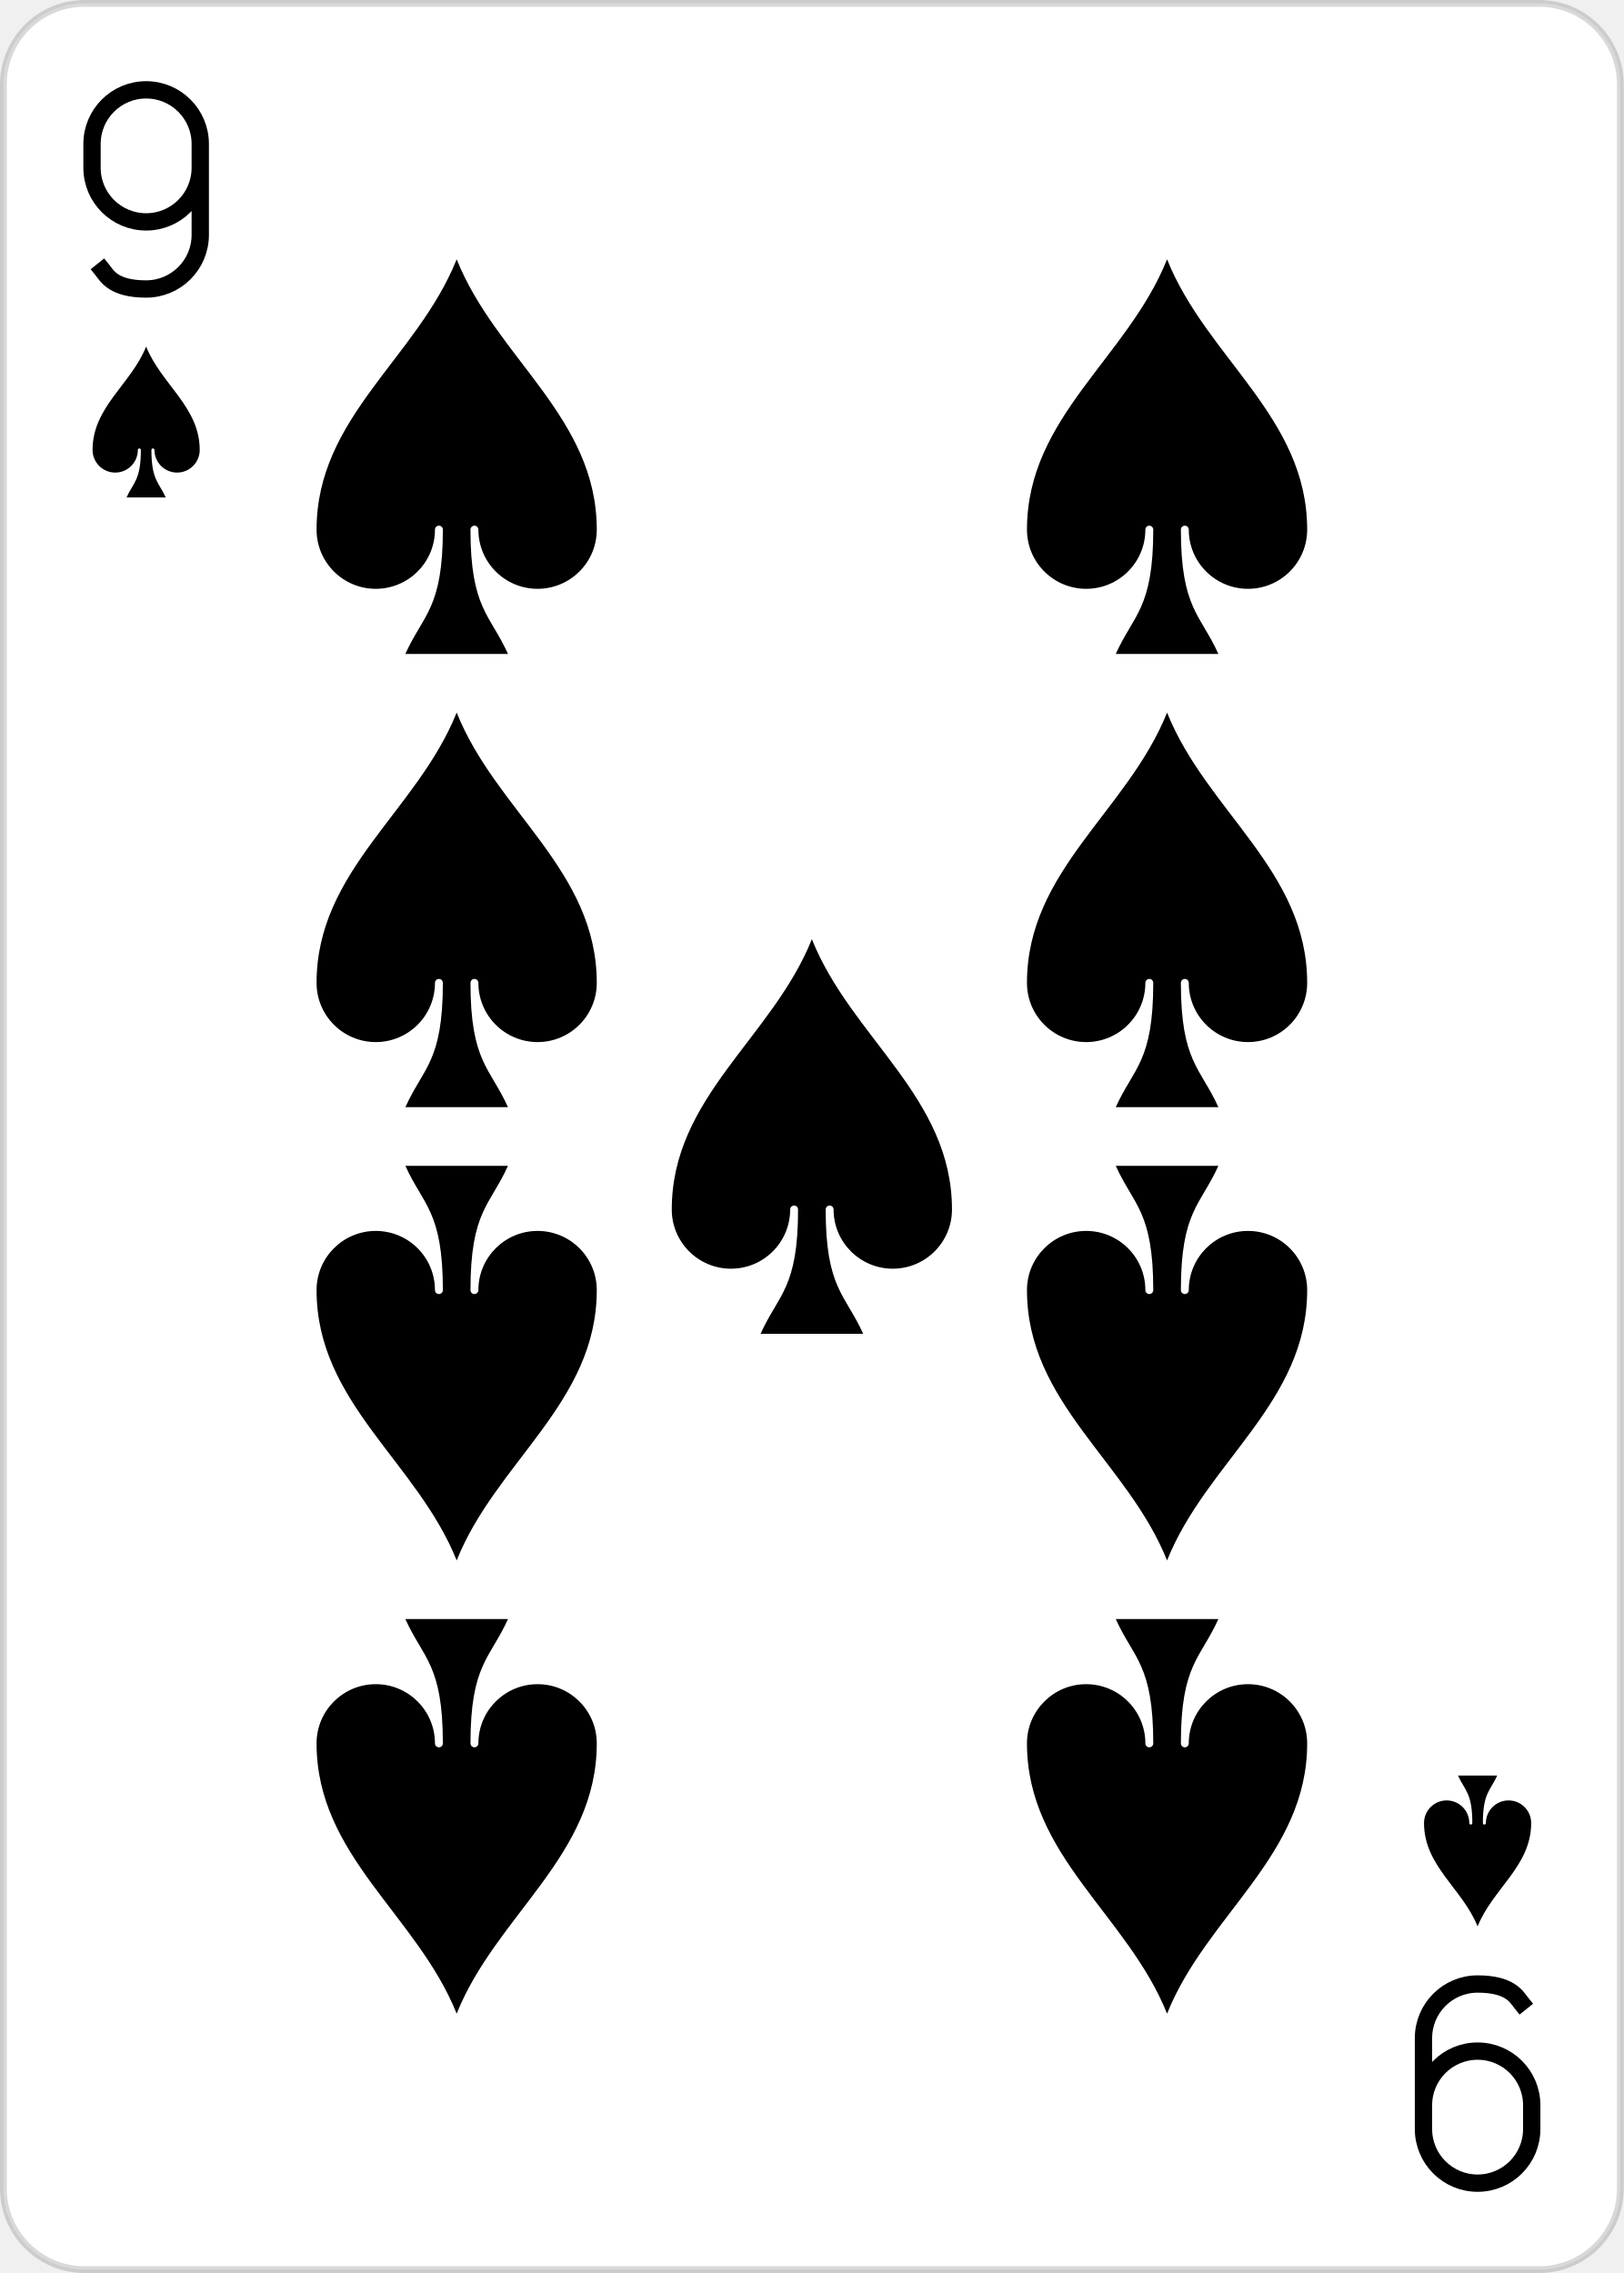
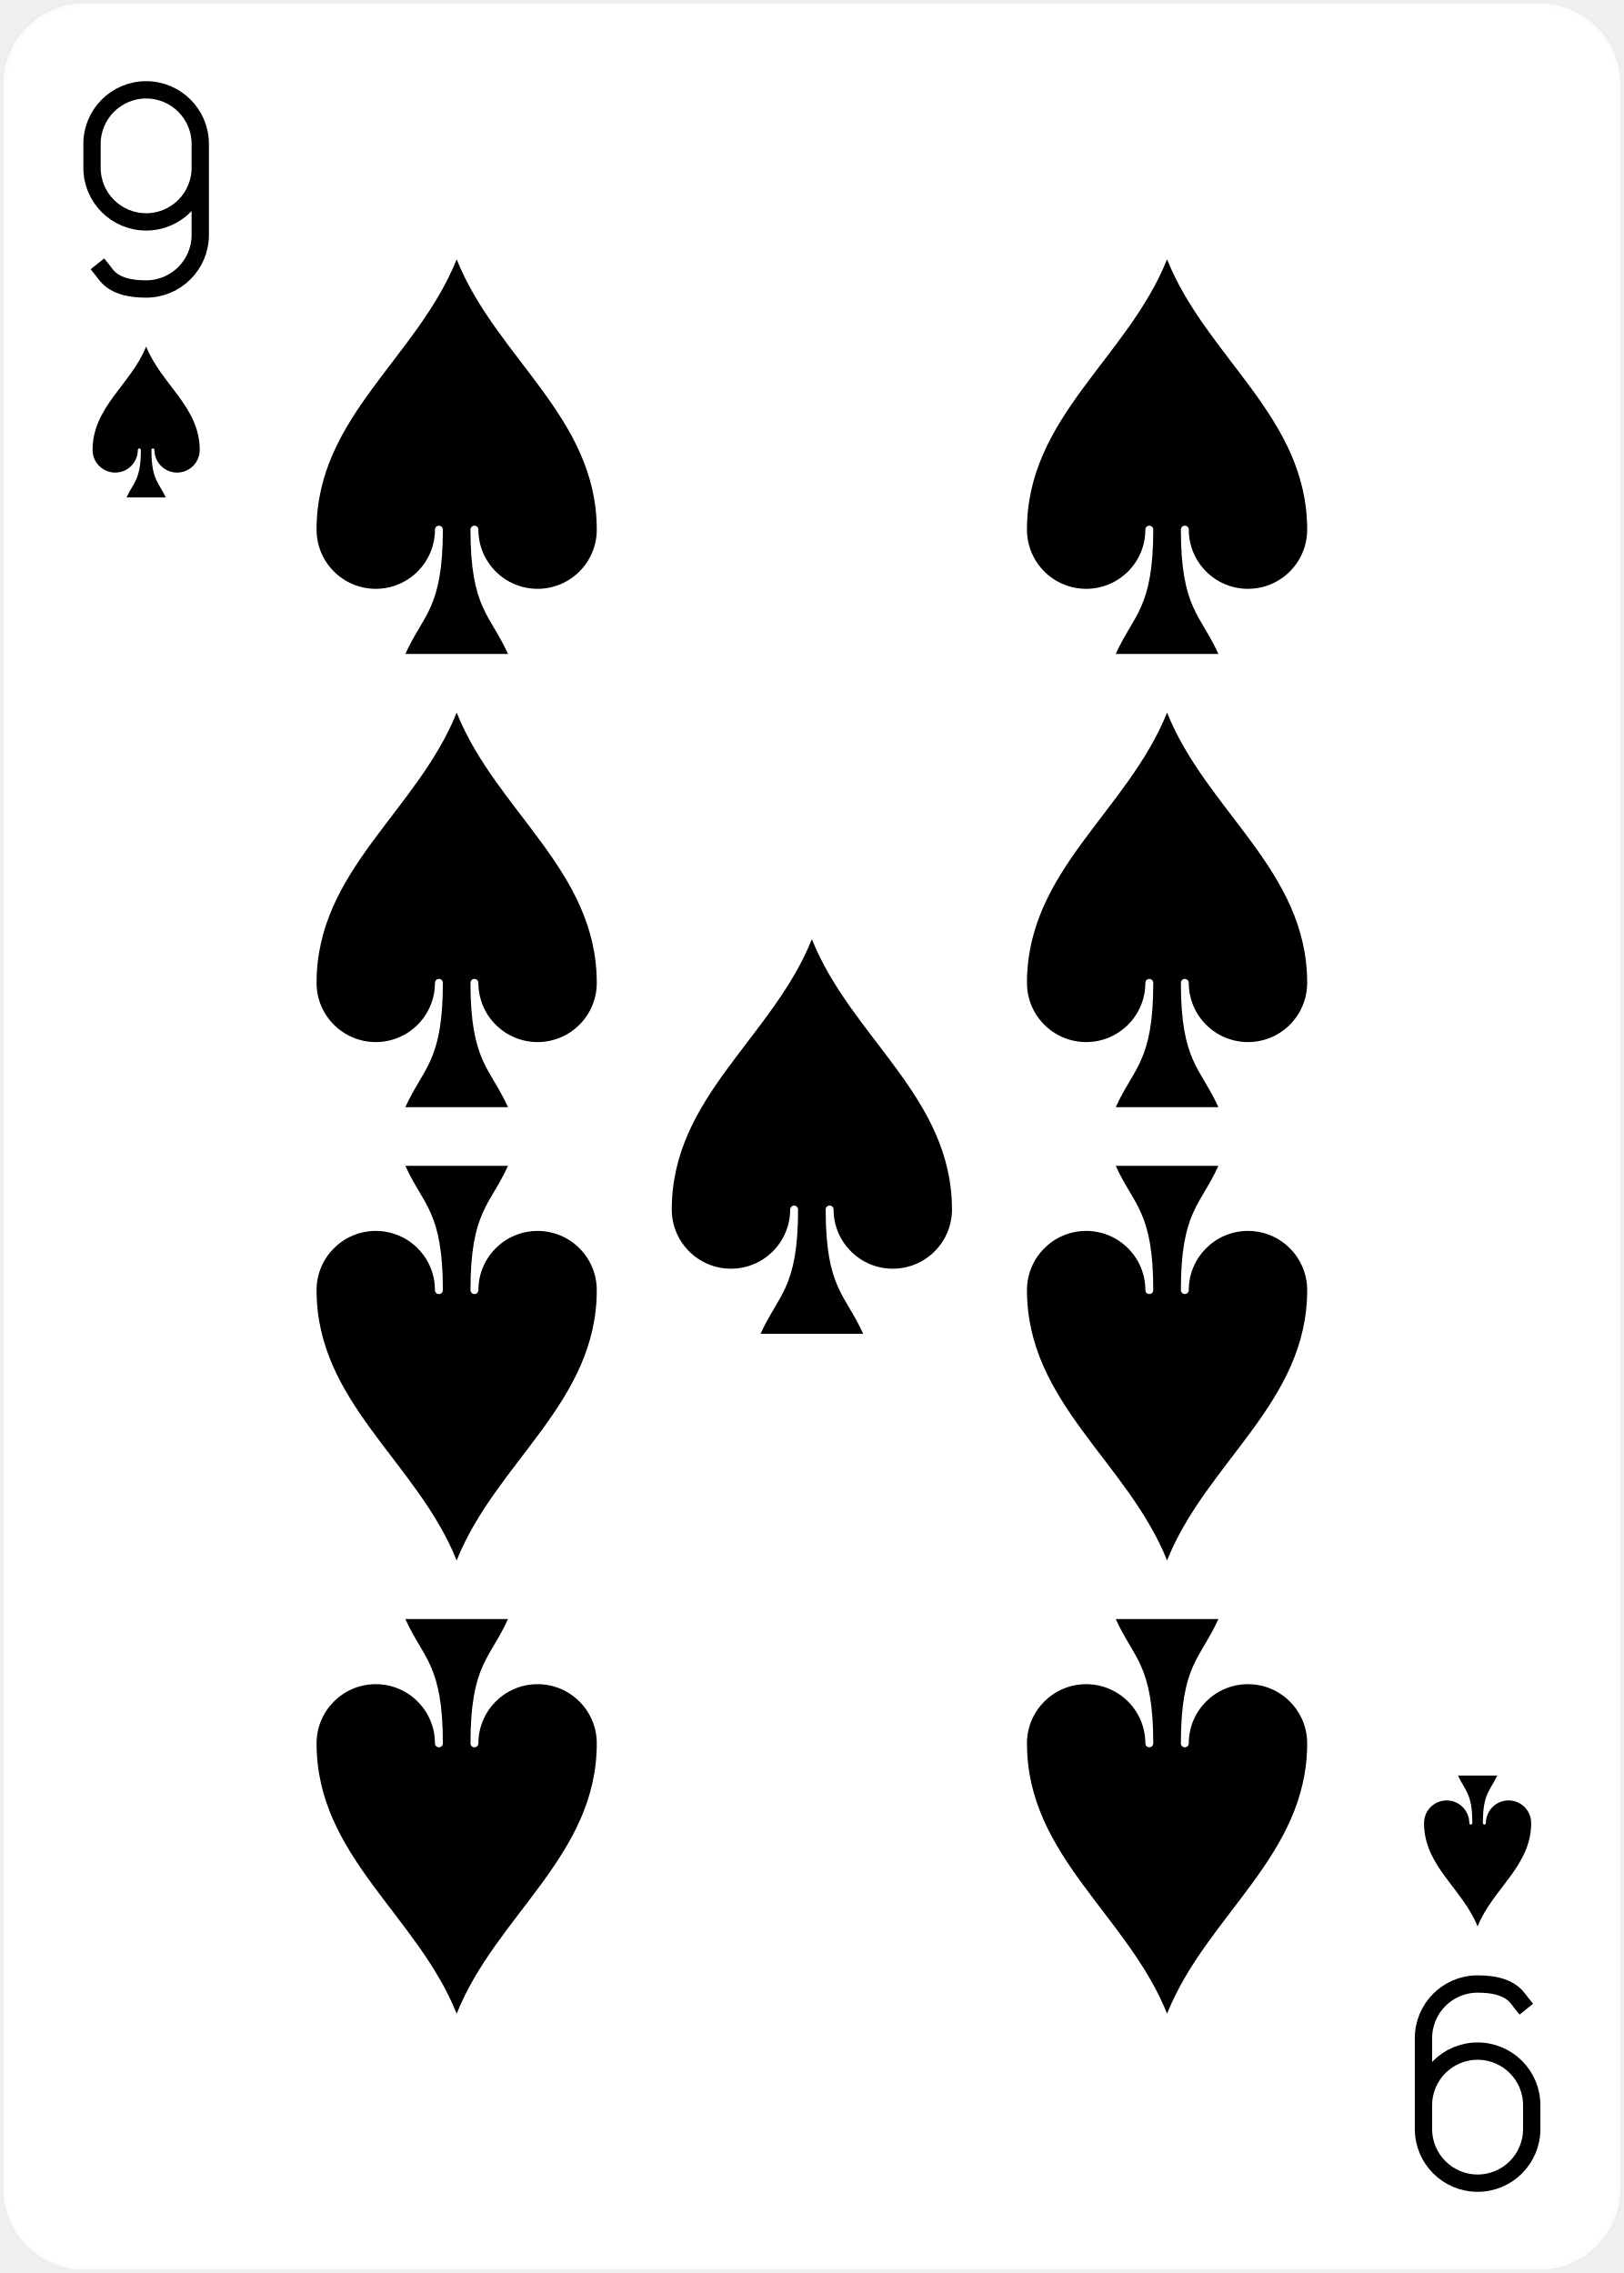
<svg xmlns="http://www.w3.org/2000/svg" xmlns:xlink="http://www.w3.org/1999/xlink" class="card" face="9S" height="13.125in" preserveAspectRatio="none" viewBox="-120 -168 240 336" width="9.375in">
  <style>
    /* CSS pour centrer le SVG dans l'écran */
    svg {
        position: absolute;
        top: 50%;
        left: 50%;
        transform: translate(-50%, -50%);
    }
    body {
        margin: 0;
        overflow: hidden;
    }
</style>
  <defs>
    <symbol id="SS9" viewBox="-600 -600 1200 1200" preserveAspectRatio="xMinYMid">
      <path d="M0 -500C100 -250 355 -100 355 185A150 150 0 0 1 55 185A10 10 0 0 0 35 185C35 385 85 400 130 500L-130 500C-85 400 -35 385 -35 185A10 10 0 0 0 -55 185A150 150 0 0 1 -355 185C-355 -100 -100 -250 0 -500Z" fill="black" />
    </symbol>
    <symbol id="VS9" viewBox="-500 -500 1000 1000" preserveAspectRatio="xMinYMid">
      <path d="M250 -100A250 250 0 0 1 -250 -100L-250 -210A250 250 0 0 1 250 -210L250 210A250 250 0 0 1 0 460C-150 460 -180 400 -200 375" stroke="black" stroke-width="80" stroke-linecap="square" stroke-miterlimit="1.5" fill="none" />
    </symbol>
  </defs>
-   <rect width="239" height="335" x="-119.5" y="-167.5" rx="12" ry="12" fill="white" stroke="rgba(0,0,0,0.15)" />
+   <rect width="239" height="335" x="-119.5" y="-167.5" rx="12" ry="12" fill="white" stroke="rgba(0,0,0,0.01)" />
  <use xlink:href="#VS9" height="32" width="32" x="-114.4" y="-156" />
  <use xlink:href="#SS9" height="26.769" width="26.769" x="-111.784" y="-119" />
  <use xlink:href="#SS9" height="70" width="70" x="-87.501" y="-135.501" />
  <use xlink:href="#SS9" height="70" width="70" x="17.501" y="-135.501" />
  <use xlink:href="#SS9" height="70" width="70" x="-87.501" y="-68.5" />
  <use xlink:href="#SS9" height="70" width="70" x="17.501" y="-68.5" />
  <use xlink:href="#SS9" height="70" width="70" x="-35" y="-35" />
  <g transform="rotate(180)">
    <use xlink:href="#VS9" height="32" width="32" x="-114.4" y="-156" />
    <use xlink:href="#SS9" height="26.769" width="26.769" x="-111.784" y="-119" />
    <use xlink:href="#SS9" height="70" width="70" x="-87.501" y="-135.501" />
    <use xlink:href="#SS9" height="70" width="70" x="17.501" y="-135.501" />
    <use xlink:href="#SS9" height="70" width="70" x="-87.501" y="-68.5" />
    <use xlink:href="#SS9" height="70" width="70" x="17.501" y="-68.5" />
  </g>
</svg>
